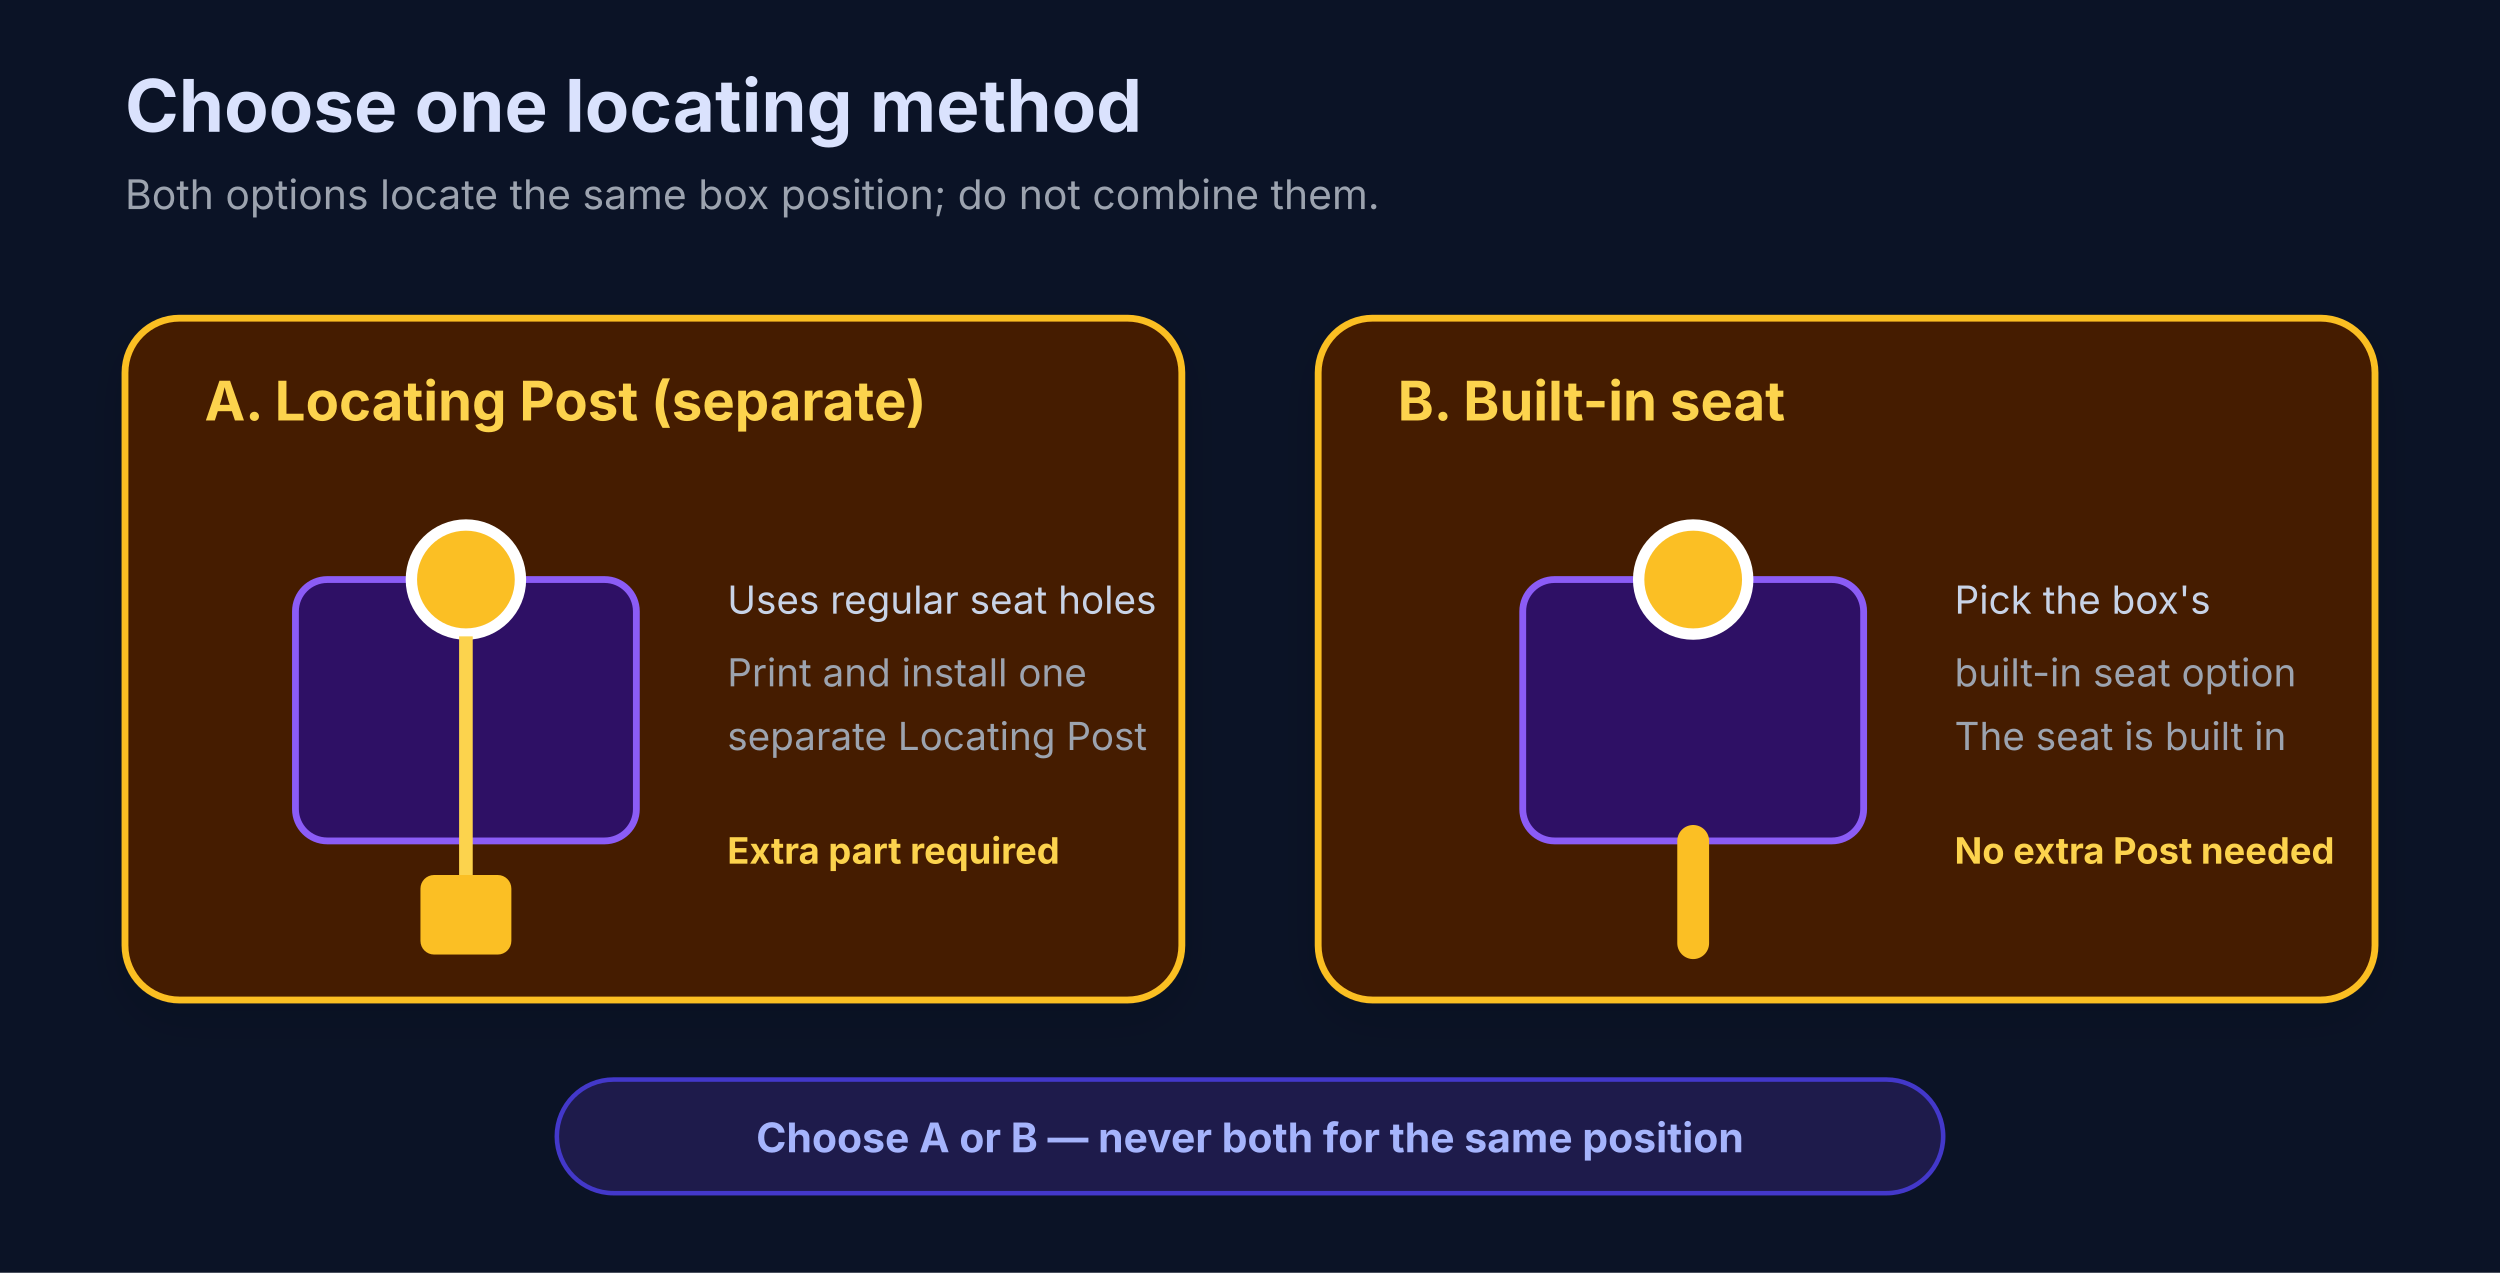
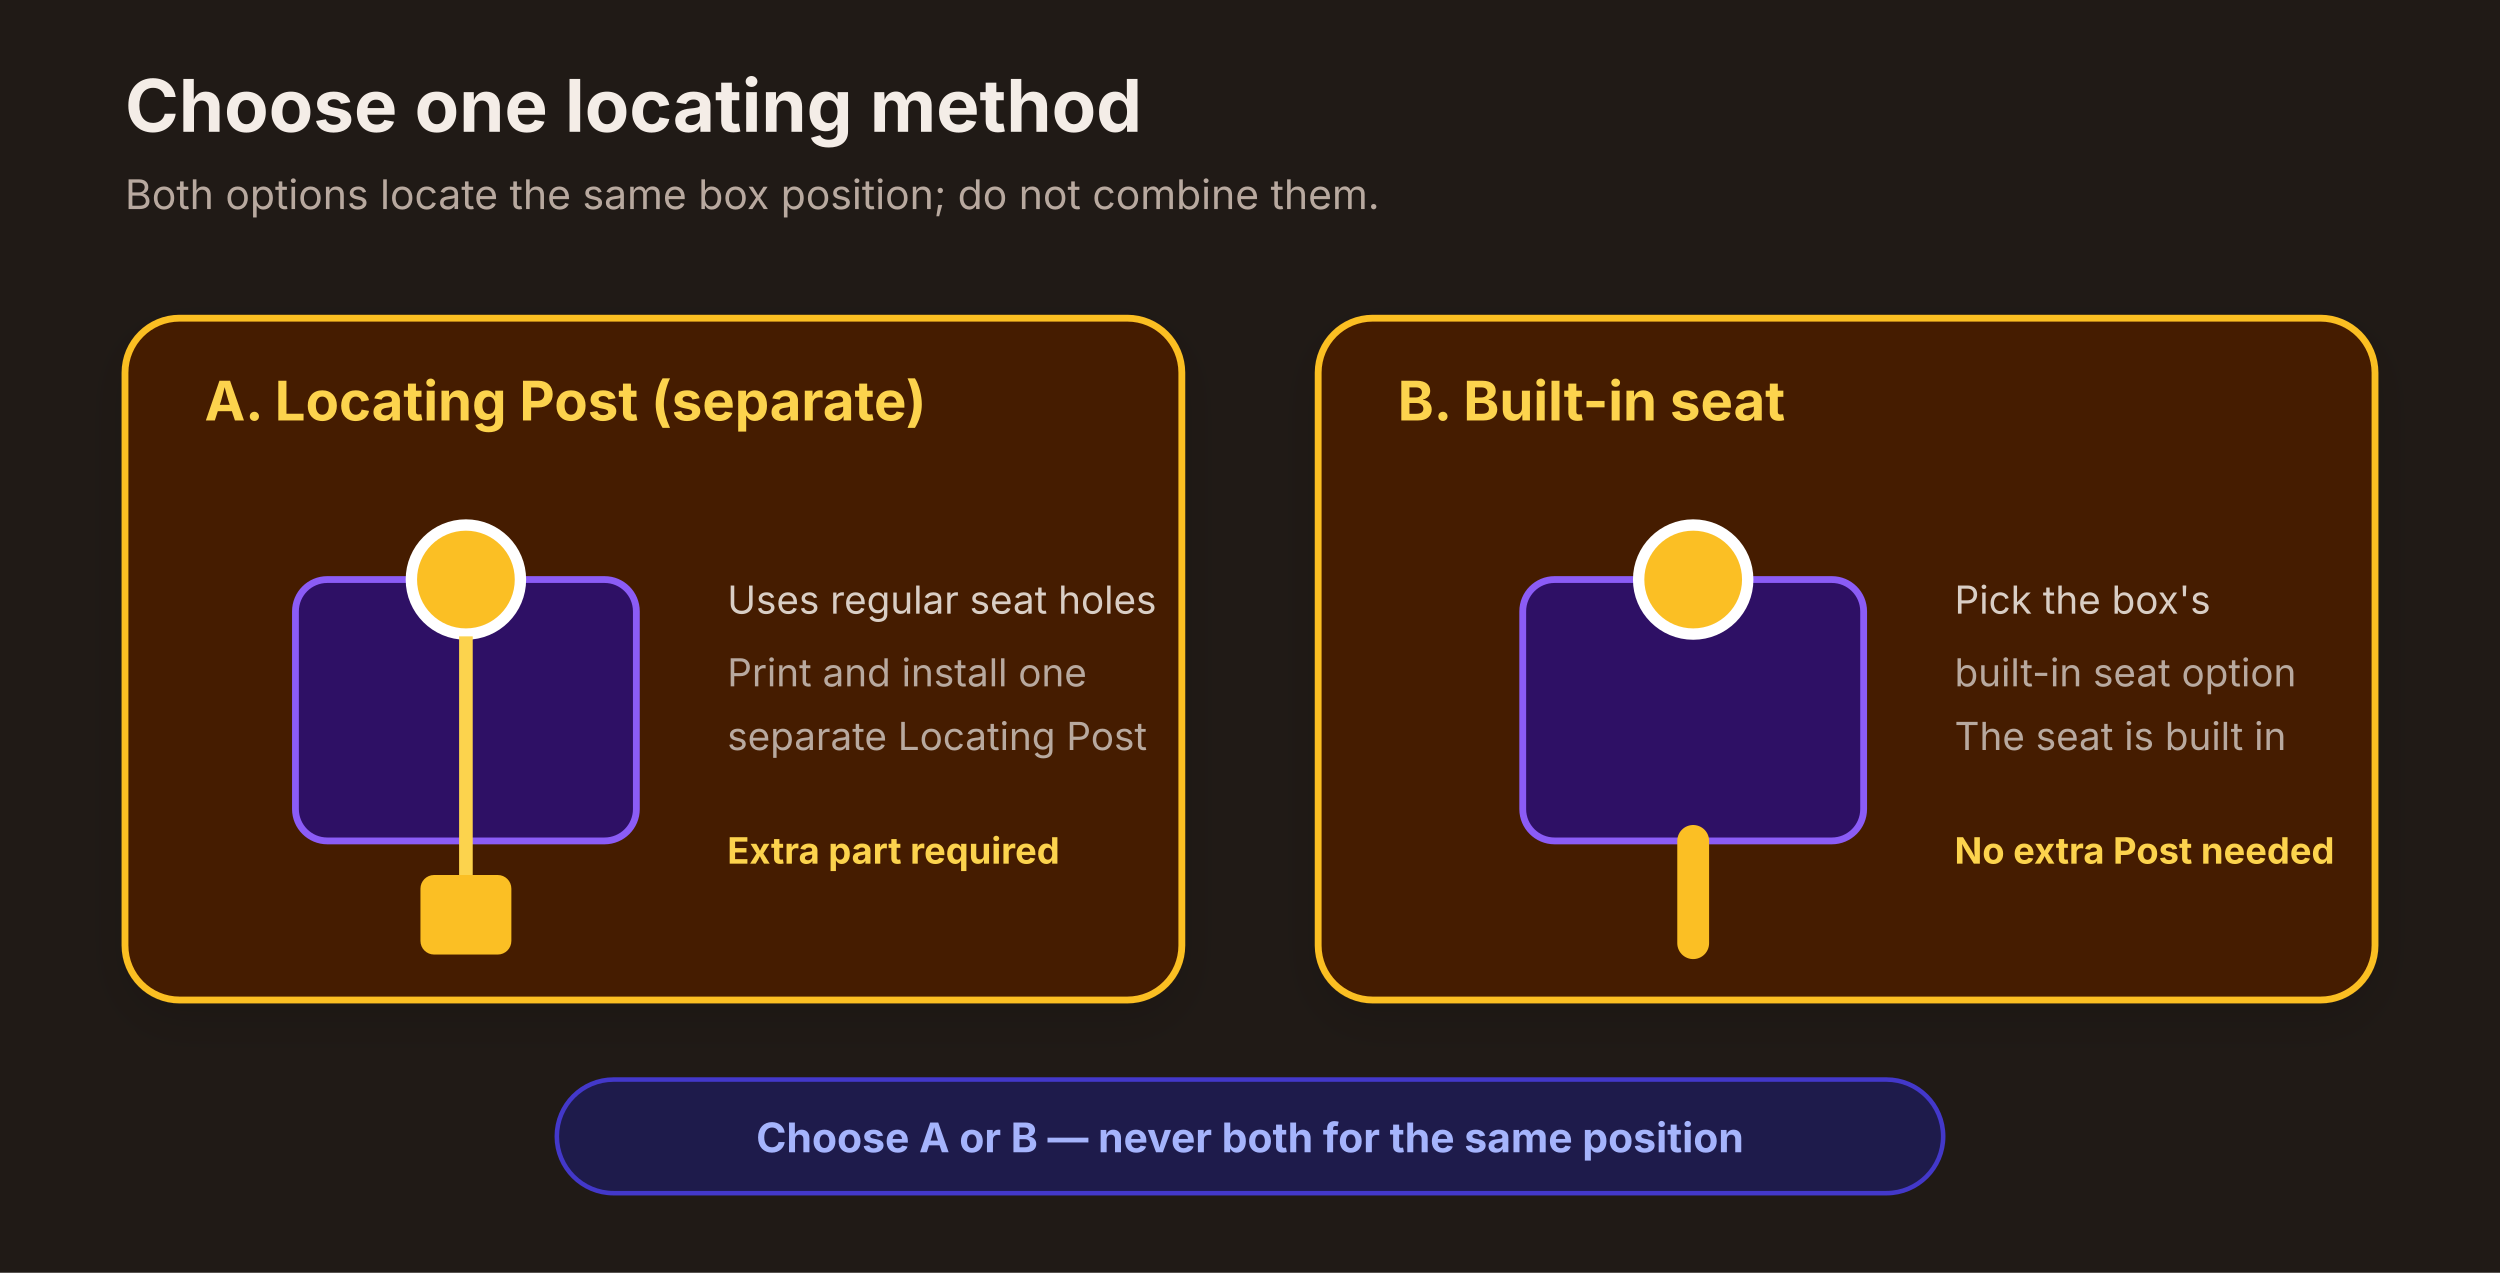
<svg xmlns="http://www.w3.org/2000/svg" width="1100" height="560" viewBox="0 0 1100 560" role="img" aria-labelledby="title desc">
  <defs>
    <filter id="shadow" x="-20%" y="-20%" width="140%" height="150%">
      <feDropShadow dx="0" dy="8" stdDeviation="10" flood-color="#000000" flood-opacity="0.12" />
    </filter>
  </defs>
-   <rect width="1100" height="560" fill="#0b1326" />
-   <text x="55" y="58" fill="#dae2fd" font-family="Inter, sans-serif" font-size="32" font-weight="750">Choose one locating method</text>
-   <text x="55" y="92" fill="#9ca3af" font-family="Inter, sans-serif" font-size="18">Both options locate the same box position; do not combine them.</text>
+   <rect width="1100" height="560" fill="#201a16" />
+   <text x="55" y="58" fill="#f4ede7" font-family="Inter, sans-serif" font-size="32" font-weight="750">Choose one locating method</text>
+   <text x="55" y="92" fill="#b8a99f" font-family="Inter, sans-serif" font-size="18">Both options locate the same box position; do not combine them.</text>
  <g filter="url(#shadow)">
    <rect x="55" y="140" width="465" height="300" rx="24" fill="#451a03" stroke="#fbbf24" stroke-width="3" />
    <rect x="580" y="140" width="465" height="300" rx="24" fill="#451a03" stroke="#fbbf24" stroke-width="3" />
  </g>
  <text x="90" y="185" fill="#fcd34d" font-family="Inter, sans-serif" font-size="24" font-weight="700">A. Locating Post (separate)</text>
  <rect x="130" y="255" width="150" height="115" rx="14" fill="#2e1065" stroke="#8b5cf6" stroke-width="3" />
  <circle cx="205" cy="255" r="24" fill="#fbbf24" stroke="white" stroke-width="5" />
  <rect x="185" y="385" width="40" height="35" rx="6" fill="#fbbf24" />
  <path d="M 205 280 V 385" stroke="#fcd34d" stroke-width="6" />
-   <text x="320" y="270" fill="#c8d3e7" font-family="Inter, sans-serif" font-size="17">Uses regular seat holes</text>
-   <text x="320" y="302" fill="#9ca3af" font-family="Inter, sans-serif" font-size="17">Print and install one</text>
-   <text x="320" y="330" fill="#9ca3af" font-family="Inter, sans-serif" font-size="17">separate Locating Post</text>
+   <text x="320" y="270" fill="#d9cec5" font-family="Inter, sans-serif" font-size="17">Uses regular seat holes</text>
+   <text x="320" y="302" fill="#b8a99f" font-family="Inter, sans-serif" font-size="17">Print and install one</text>
+   <text x="320" y="330" fill="#b8a99f" font-family="Inter, sans-serif" font-size="17">separate Locating Post</text>
  <text x="320" y="380" fill="#fcd34d" font-family="Inter, sans-serif" font-size="16" font-weight="700">Extra part required</text>
  <text x="615" y="185" fill="#fcd34d" font-family="Inter, sans-serif" font-size="24" font-weight="700">B. Built-in seat</text>
  <rect x="670" y="255" width="150" height="115" rx="14" fill="#2e1065" stroke="#8b5cf6" stroke-width="3" />
  <path d="M 745 370 V 415" stroke="#fbbf24" stroke-width="14" stroke-linecap="round" />
  <circle cx="745" cy="255" r="24" fill="#fbbf24" stroke="white" stroke-width="5" />
-   <text x="860" y="270" fill="#c8d3e7" font-family="Inter, sans-serif" font-size="17">Pick the box's</text>
-   <text x="860" y="302" fill="#9ca3af" font-family="Inter, sans-serif" font-size="17">built-in seat option</text>
-   <text x="860" y="330" fill="#9ca3af" font-family="Inter, sans-serif" font-size="17">The seat is built in</text>
+   <text x="860" y="270" fill="#d9cec5" font-family="Inter, sans-serif" font-size="17">Pick the box's</text>
+   <text x="860" y="302" fill="#b8a99f" font-family="Inter, sans-serif" font-size="17">built-in seat option</text>
+   <text x="860" y="330" fill="#b8a99f" font-family="Inter, sans-serif" font-size="17">The seat is built in</text>
  <text x="860" y="380" fill="#fcd34d" font-family="Inter, sans-serif" font-size="16" font-weight="700">No extra Post needed</text>
  <rect x="245" y="475" width="610" height="50" rx="25" fill="#1e1b4b" stroke="#4338ca" stroke-width="2" />
  <text x="550" y="507" text-anchor="middle" fill="#a5b4fc" font-family="Inter, sans-serif" font-size="18" font-weight="700">Choose A or B — never both for the same position</text>
</svg>
